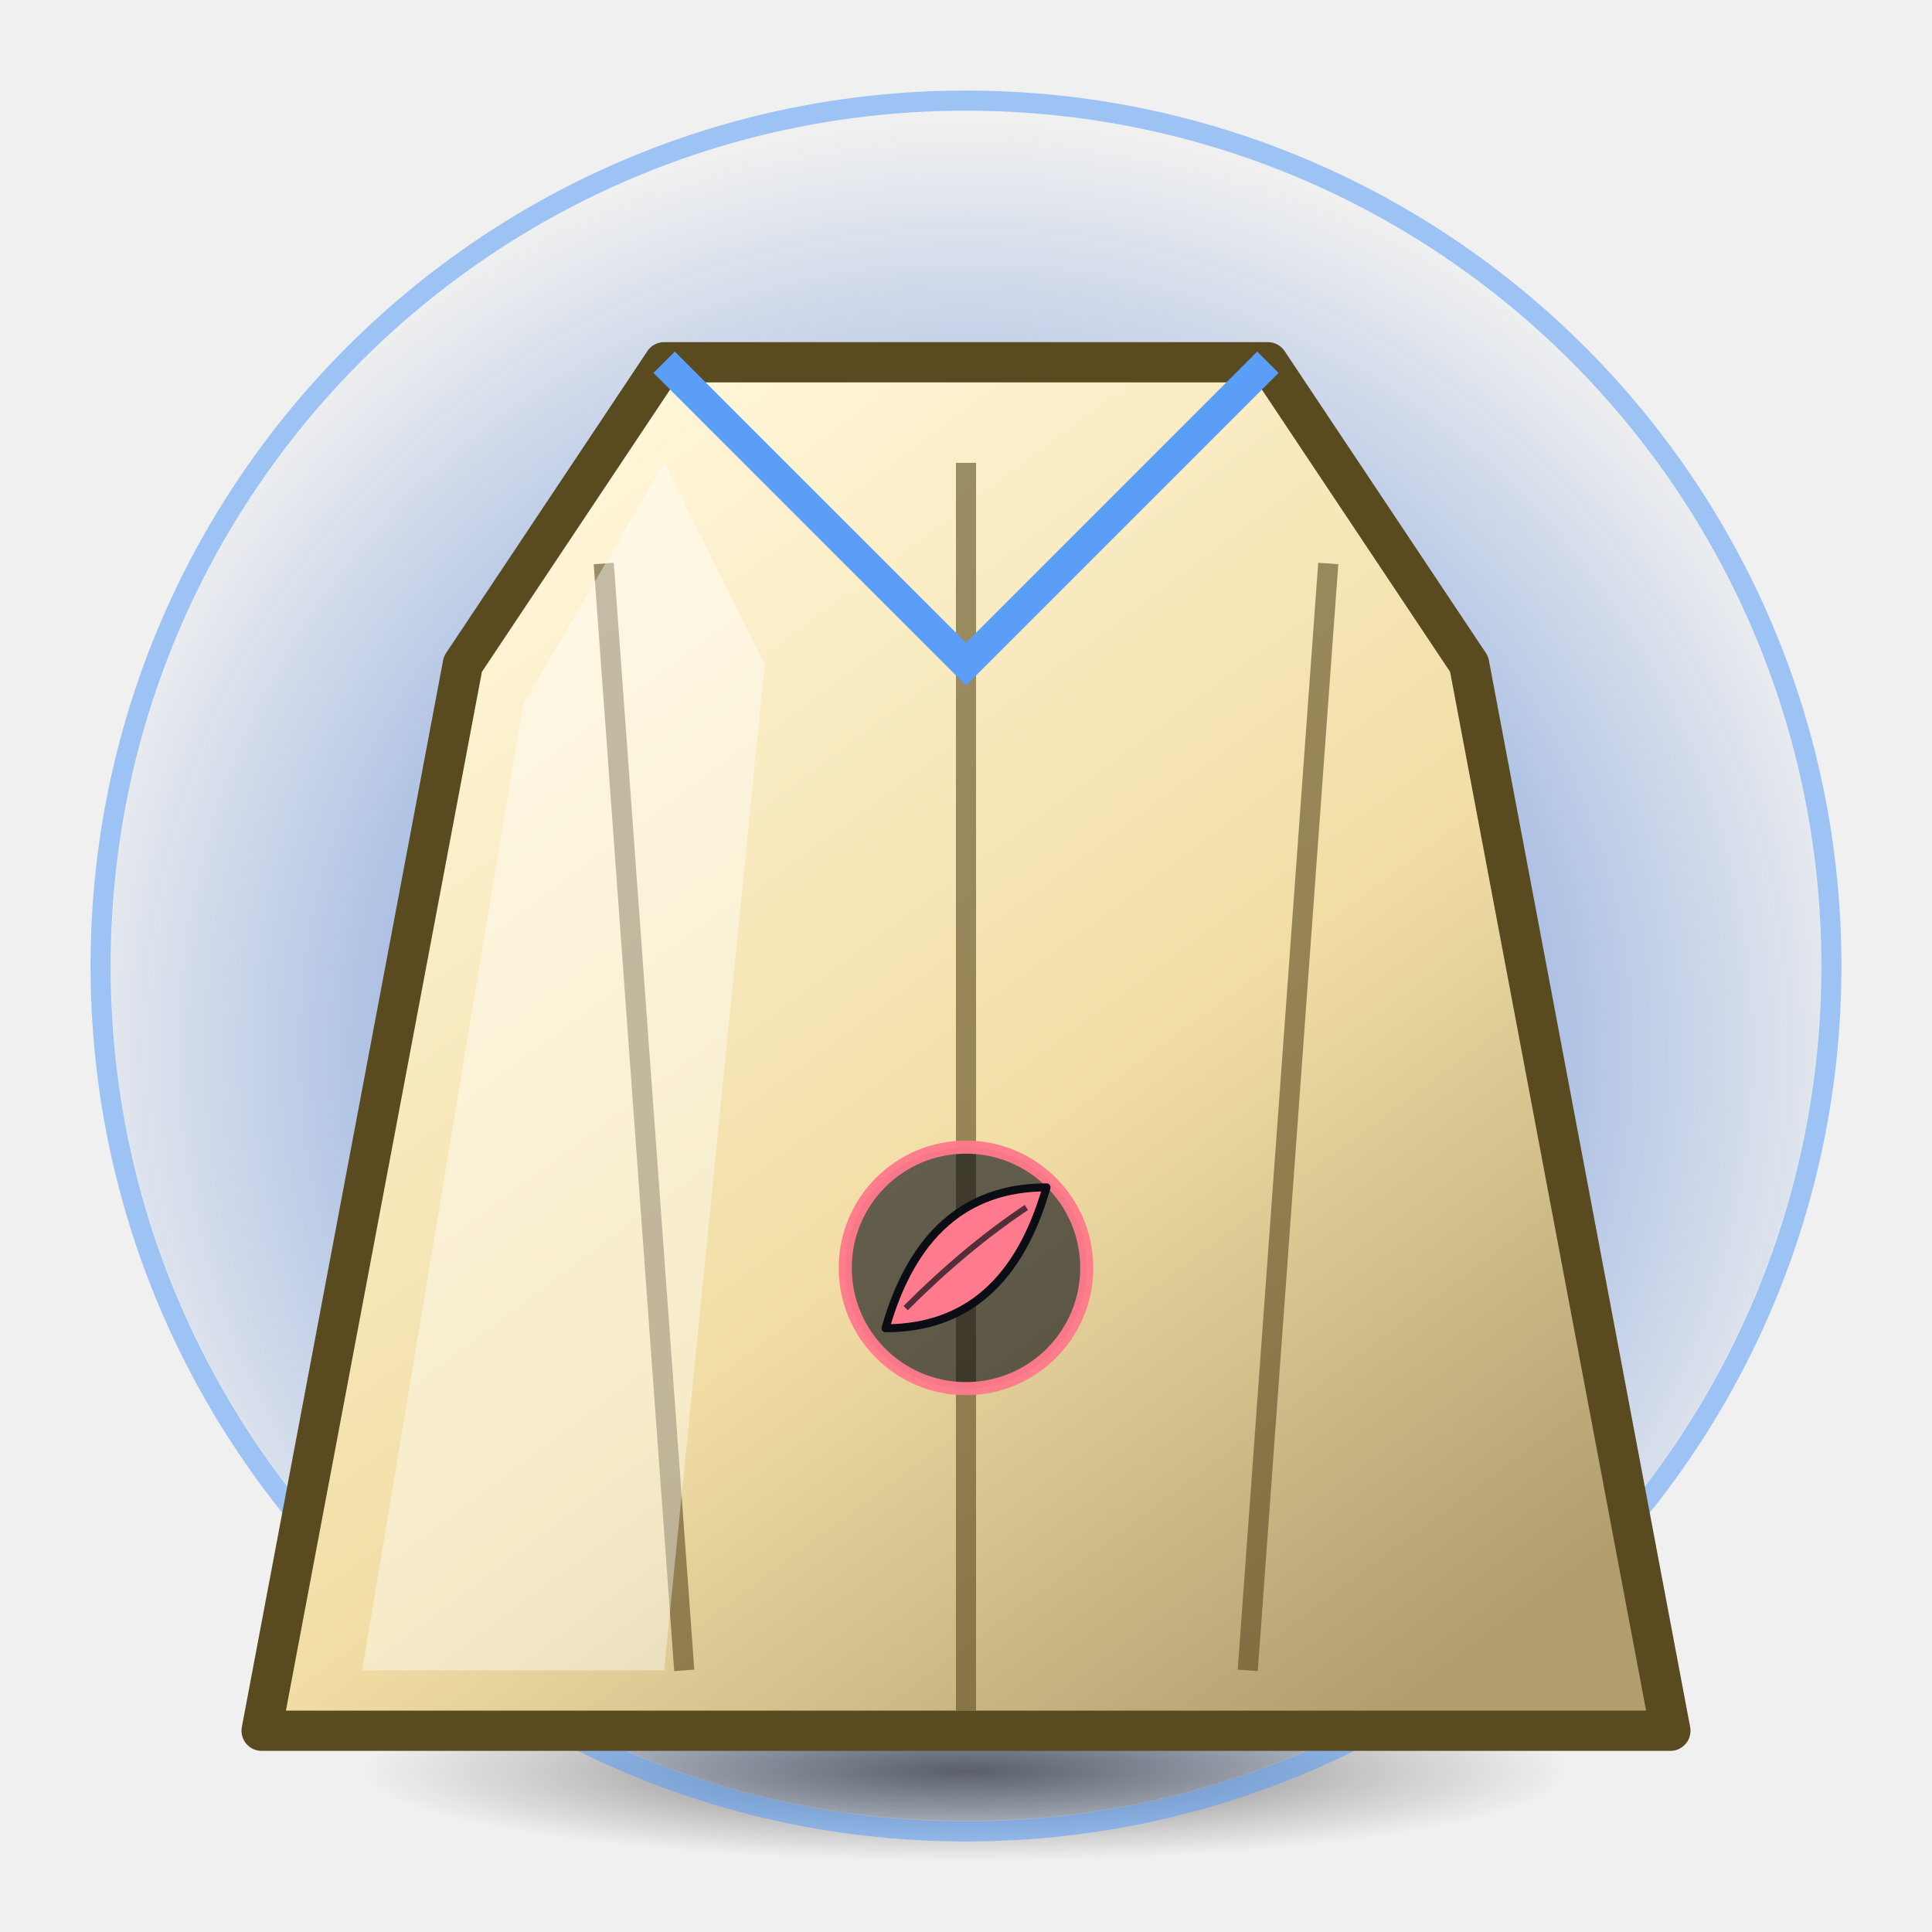
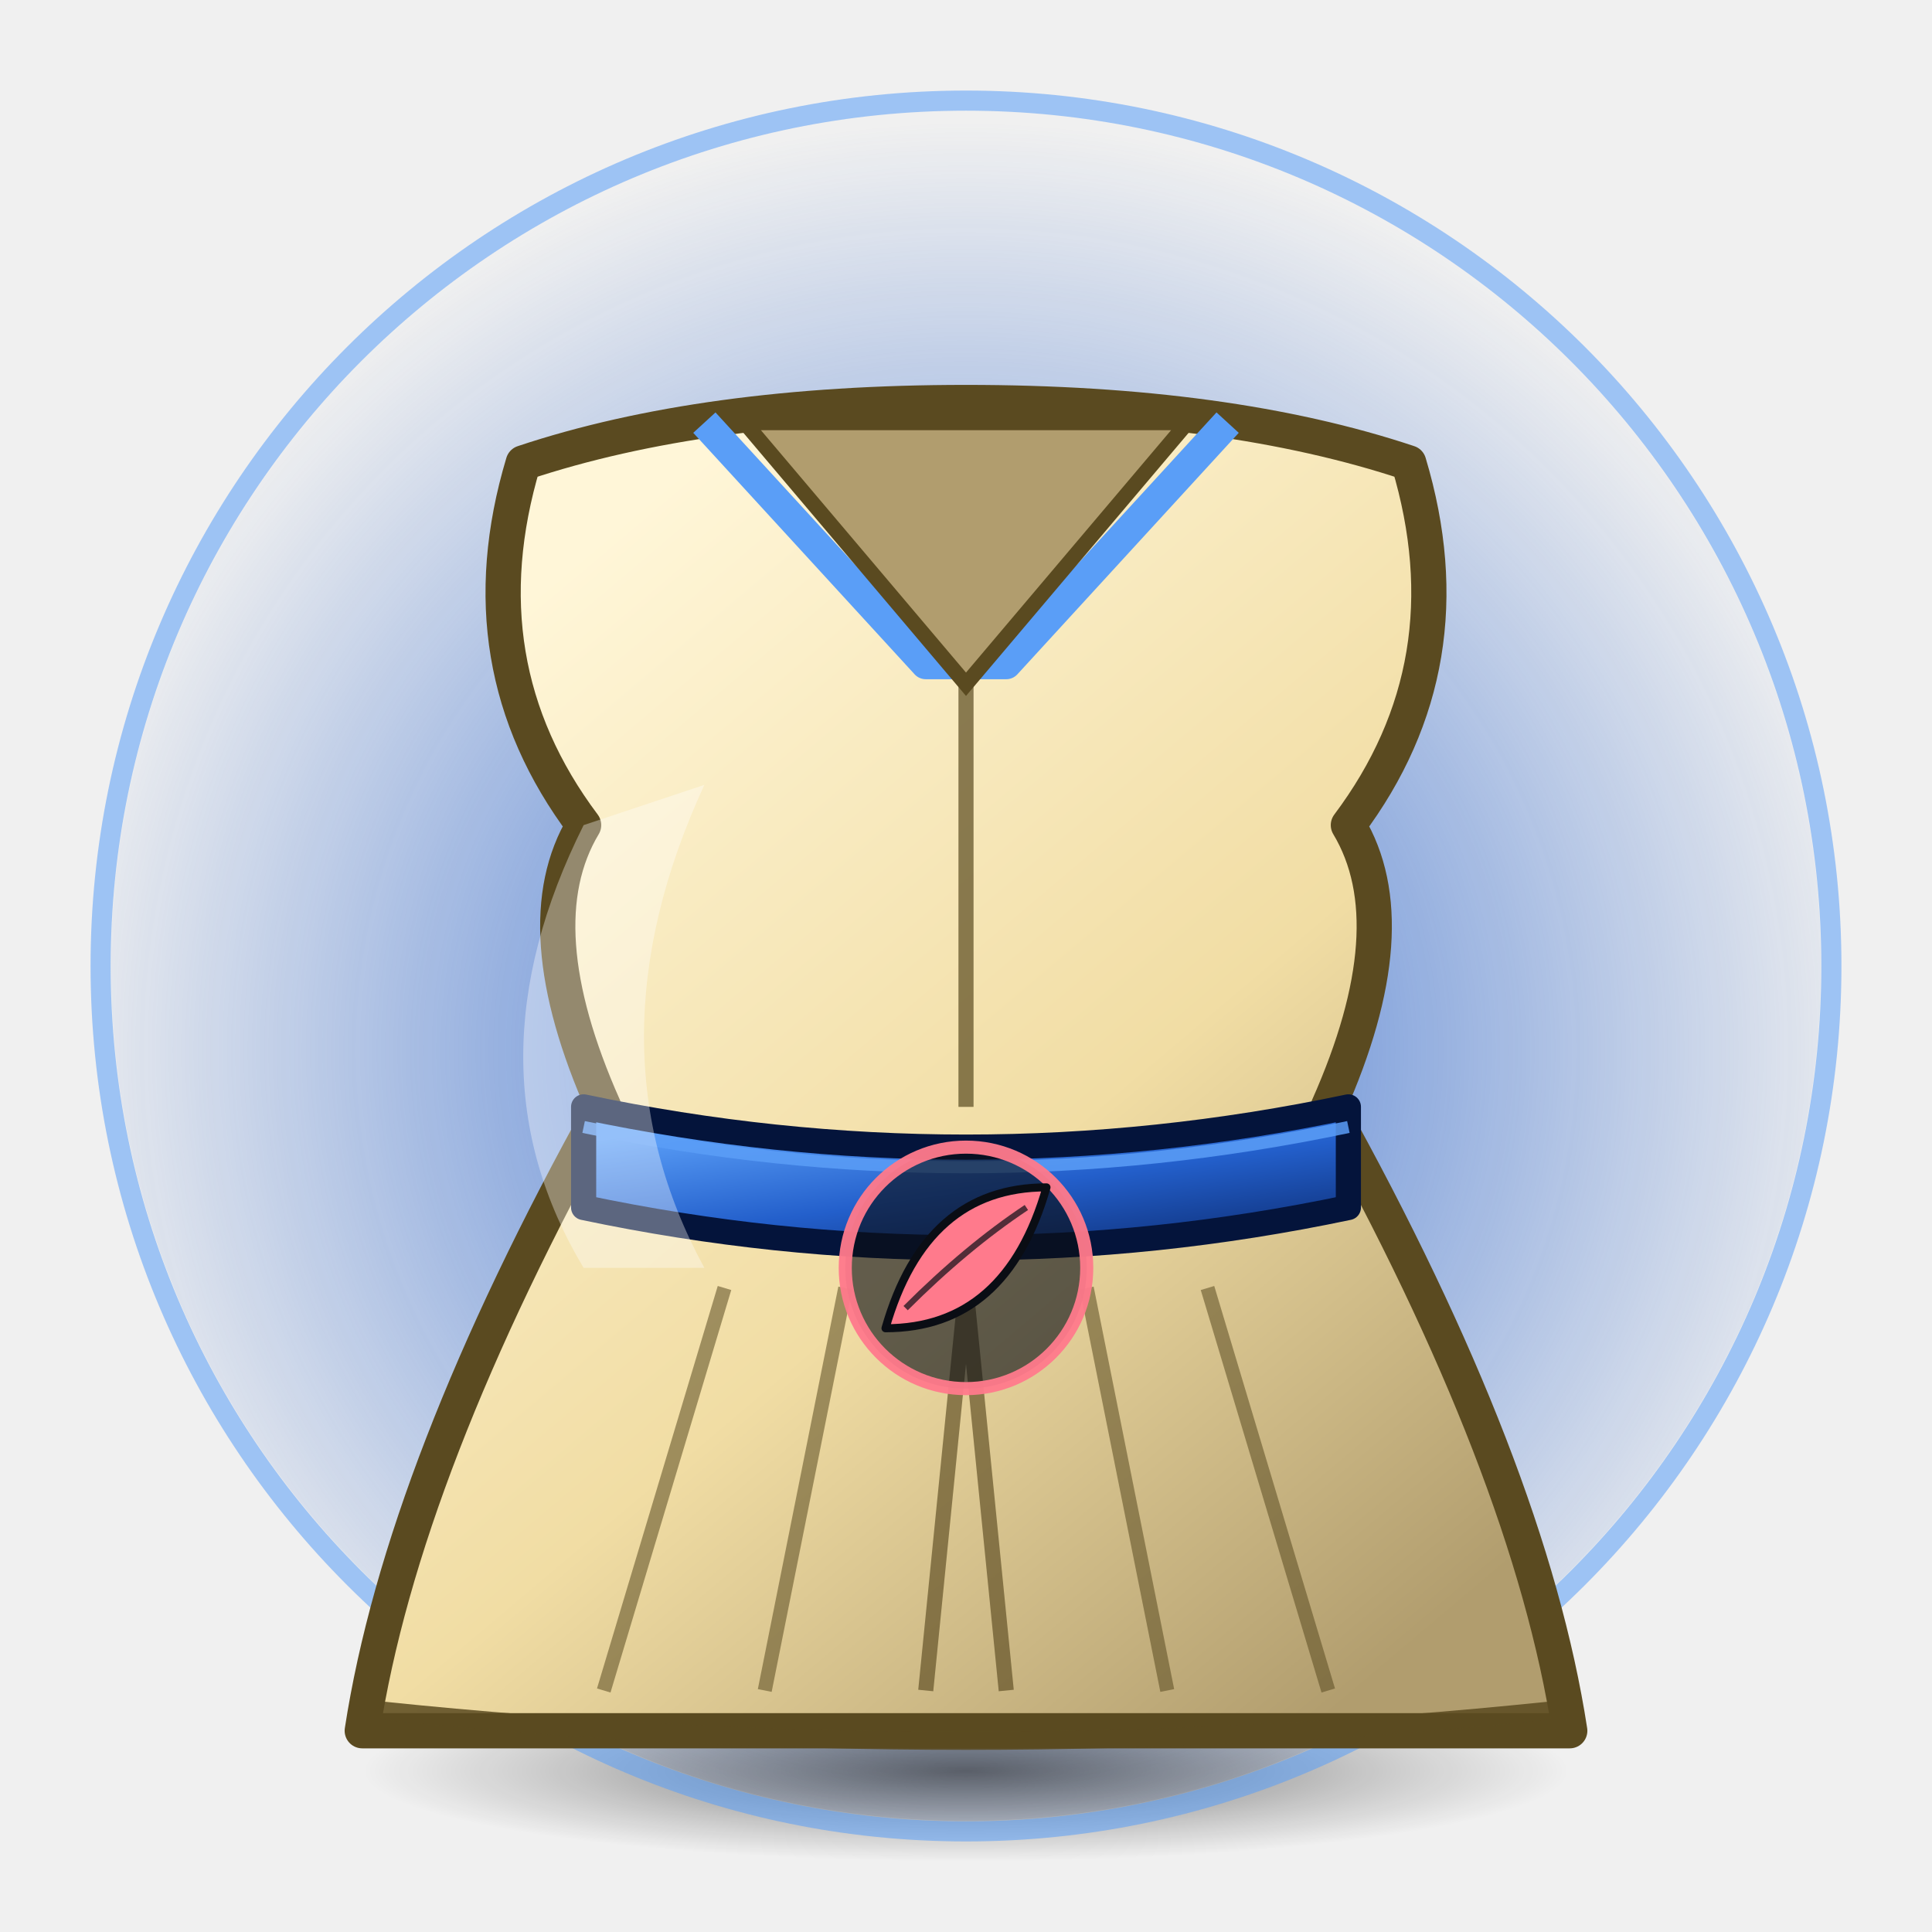
<svg xmlns="http://www.w3.org/2000/svg" viewBox="0 0 192 192" width="192" height="192" shape-rendering="geometricPrecision">
  <defs>
    <filter id="gk-shadow-soft" x="-30%" y="-30%" width="160%" height="160%">
      <feGaussianBlur in="SourceAlpha" stdDeviation="3" />
      <feOffset dx="0" dy="3" result="b" />
      <feComponentTransfer>
        <feFuncA type="linear" slope="0.55" />
      </feComponentTransfer>
      <feMerge>
        <feMergeNode />
        <feMergeNode in="SourceGraphic" />
      </feMerge>
    </filter>
    <filter id="gk-bevel" x="-10%" y="-10%" width="120%" height="120%">
      <feGaussianBlur in="SourceAlpha" stdDeviation="2" result="blur" />
      <feSpecularLighting in="blur" surfaceScale="3" specularConstant="0.6" specularExponent="20" lighting-color="#ffffff" result="spec">
        <feDistantLight azimuth="135" elevation="55" />
      </feSpecularLighting>
      <feComposite in="spec" in2="SourceAlpha" operator="in" result="specMasked" />
      <feComposite in="SourceGraphic" in2="specMasked" operator="arithmetic" k1="0" k2="1" k3="1" k4="0" />
    </filter>
    <linearGradient id="gk-gloss" x1="0" y1="0" x2="0.7" y2="0.9">
      <stop offset="0" stop-color="#FFFFFF" stop-opacity="0.85" />
      <stop offset="0.55" stop-color="#FFFFFF" stop-opacity="0.18" />
      <stop offset="1" stop-color="#FFFFFF" stop-opacity="0" />
    </linearGradient>
    <radialGradient id="gk-contact-shadow" cx="0.5" cy="0.5" r="0.5">
      <stop offset="0" stop-color="#000000" stop-opacity="0.55" />
      <stop offset="0.7" stop-color="#000000" stop-opacity="0.15" />
      <stop offset="1" stop-color="#000000" stop-opacity="0" />
    </radialGradient>
    <linearGradient id="gk-grad-wood" x1="0.2" y1="0.1" x2="0.85" y2="0.95">
      <stop offset="0" stop-color="#C99560" />
      <stop offset="0.55" stop-color="#A06A36" />
      <stop offset="1" stop-color="#6E4621" />
    </linearGradient>
    <radialGradient id="gk-rgrad-wood" cx="0.35" cy="0.25" r="0.85">
      <stop offset="0" stop-color="#C99560" />
      <stop offset="0.55" stop-color="#A06A36" />
      <stop offset="1" stop-color="#6E4621" />
    </radialGradient>
    <linearGradient id="gk-grad-stone" x1="0.2" y1="0.1" x2="0.85" y2="0.95">
      <stop offset="0" stop-color="#C9CCD4" />
      <stop offset="0.55" stop-color="#9298A4" />
      <stop offset="1" stop-color="#5E6471" />
    </linearGradient>
    <radialGradient id="gk-rgrad-stone" cx="0.35" cy="0.25" r="0.85">
      <stop offset="0" stop-color="#C9CCD4" />
      <stop offset="0.55" stop-color="#9298A4" />
      <stop offset="1" stop-color="#5E6471" />
    </radialGradient>
    <linearGradient id="gk-grad-brick" x1="0.2" y1="0.1" x2="0.85" y2="0.95">
      <stop offset="0" stop-color="#CE684D" />
      <stop offset="0.55" stop-color="#9C4231" />
      <stop offset="1" stop-color="#6A2618" />
    </linearGradient>
    <radialGradient id="gk-rgrad-brick" cx="0.35" cy="0.25" r="0.85">
      <stop offset="0" stop-color="#CE684D" />
      <stop offset="0.55" stop-color="#9C4231" />
      <stop offset="1" stop-color="#6A2618" />
    </radialGradient>
    <linearGradient id="gk-grad-thatch" x1="0.2" y1="0.1" x2="0.85" y2="0.95">
      <stop offset="0" stop-color="#E3B563" />
      <stop offset="0.55" stop-color="#B0832F" />
      <stop offset="1" stop-color="#79581B" />
    </linearGradient>
    <radialGradient id="gk-rgrad-thatch" cx="0.35" cy="0.25" r="0.85">
      <stop offset="0" stop-color="#E3B563" />
      <stop offset="0.55" stop-color="#B0832F" />
      <stop offset="1" stop-color="#79581B" />
    </radialGradient>
    <linearGradient id="gk-grad-steel" x1="0.2" y1="0.1" x2="0.85" y2="0.95">
      <stop offset="0" stop-color="#A0B0BE" />
      <stop offset="0.55" stop-color="#6F8190" />
      <stop offset="1" stop-color="#3F4D5A" />
    </linearGradient>
    <radialGradient id="gk-rgrad-steel" cx="0.35" cy="0.25" r="0.85">
      <stop offset="0" stop-color="#A0B0BE" />
      <stop offset="0.55" stop-color="#6F8190" />
      <stop offset="1" stop-color="#3F4D5A" />
    </radialGradient>
    <linearGradient id="gk-grad-iron" x1="0.2" y1="0.1" x2="0.85" y2="0.95">
      <stop offset="0" stop-color="#6B7080" />
      <stop offset="0.55" stop-color="#43485A" />
      <stop offset="1" stop-color="#21253A" />
    </linearGradient>
    <radialGradient id="gk-rgrad-iron" cx="0.35" cy="0.25" r="0.85">
      <stop offset="0" stop-color="#6B7080" />
      <stop offset="0.55" stop-color="#43485A" />
      <stop offset="1" stop-color="#21253A" />
    </radialGradient>
    <linearGradient id="gk-grad-copper" x1="0.2" y1="0.1" x2="0.85" y2="0.95">
      <stop offset="0" stop-color="#E2A172" />
      <stop offset="0.55" stop-color="#B36839" />
      <stop offset="1" stop-color="#7A3F1B" />
    </linearGradient>
    <radialGradient id="gk-rgrad-copper" cx="0.35" cy="0.25" r="0.85">
      <stop offset="0" stop-color="#E2A172" />
      <stop offset="0.55" stop-color="#B36839" />
      <stop offset="1" stop-color="#7A3F1B" />
    </radialGradient>
    <linearGradient id="gk-grad-gold" x1="0.2" y1="0.1" x2="0.85" y2="0.95">
      <stop offset="0" stop-color="#FFD970" />
      <stop offset="0.55" stop-color="#E5AC1F" />
      <stop offset="1" stop-color="#9F7505" />
    </linearGradient>
    <radialGradient id="gk-rgrad-gold" cx="0.35" cy="0.25" r="0.85">
      <stop offset="0" stop-color="#FFD970" />
      <stop offset="0.55" stop-color="#E5AC1F" />
      <stop offset="1" stop-color="#9F7505" />
    </radialGradient>
    <linearGradient id="gk-grad-ruby" x1="0.2" y1="0.1" x2="0.85" y2="0.95">
      <stop offset="0" stop-color="#FF7A8C" />
      <stop offset="0.55" stop-color="#D62E48" />
      <stop offset="1" stop-color="#8C1428" />
    </linearGradient>
    <radialGradient id="gk-rgrad-ruby" cx="0.35" cy="0.25" r="0.85">
      <stop offset="0" stop-color="#FF7A8C" />
      <stop offset="0.55" stop-color="#D62E48" />
      <stop offset="1" stop-color="#8C1428" />
    </radialGradient>
    <linearGradient id="gk-grad-emerald" x1="0.2" y1="0.1" x2="0.85" y2="0.95">
      <stop offset="0" stop-color="#5BDD96" />
      <stop offset="0.55" stop-color="#1FA561" />
      <stop offset="1" stop-color="#0E6C3D" />
    </linearGradient>
    <radialGradient id="gk-rgrad-emerald" cx="0.35" cy="0.25" r="0.85">
      <stop offset="0" stop-color="#5BDD96" />
      <stop offset="0.55" stop-color="#1FA561" />
      <stop offset="1" stop-color="#0E6C3D" />
    </radialGradient>
    <linearGradient id="gk-grad-sapphire" x1="0.2" y1="0.1" x2="0.85" y2="0.95">
      <stop offset="0" stop-color="#5A9EF7" />
      <stop offset="0.55" stop-color="#235FCB" />
      <stop offset="1" stop-color="#103480" />
    </linearGradient>
    <radialGradient id="gk-rgrad-sapphire" cx="0.35" cy="0.25" r="0.85">
      <stop offset="0" stop-color="#5A9EF7" />
      <stop offset="0.55" stop-color="#235FCB" />
      <stop offset="1" stop-color="#103480" />
    </radialGradient>
    <linearGradient id="gk-grad-amethyst" x1="0.2" y1="0.1" x2="0.85" y2="0.95">
      <stop offset="0" stop-color="#B581FF" />
      <stop offset="0.55" stop-color="#7E47D6" />
      <stop offset="1" stop-color="#4C2289" />
    </linearGradient>
    <radialGradient id="gk-rgrad-amethyst" cx="0.35" cy="0.25" r="0.85">
      <stop offset="0" stop-color="#B581FF" />
      <stop offset="0.55" stop-color="#7E47D6" />
      <stop offset="1" stop-color="#4C2289" />
    </radialGradient>
    <linearGradient id="gk-grad-leaf" x1="0.2" y1="0.1" x2="0.85" y2="0.95">
      <stop offset="0" stop-color="#7BD15A" />
      <stop offset="0.55" stop-color="#3D9226" />
      <stop offset="1" stop-color="#1F5712" />
    </linearGradient>
    <radialGradient id="gk-rgrad-leaf" cx="0.35" cy="0.25" r="0.85">
      <stop offset="0" stop-color="#7BD15A" />
      <stop offset="0.55" stop-color="#3D9226" />
      <stop offset="1" stop-color="#1F5712" />
    </radialGradient>
    <linearGradient id="gk-grad-sky" x1="0.2" y1="0.1" x2="0.85" y2="0.95">
      <stop offset="0" stop-color="#A8D9FF" />
      <stop offset="0.55" stop-color="#5FA8E8" />
      <stop offset="1" stop-color="#2C6BB0" />
    </linearGradient>
    <radialGradient id="gk-rgrad-sky" cx="0.35" cy="0.25" r="0.85">
      <stop offset="0" stop-color="#A8D9FF" />
      <stop offset="0.55" stop-color="#5FA8E8" />
      <stop offset="1" stop-color="#2C6BB0" />
    </radialGradient>
    <linearGradient id="gk-grad-dark" x1="0.2" y1="0.1" x2="0.85" y2="0.95">
      <stop offset="0" stop-color="#3A4250" />
      <stop offset="0.55" stop-color="#222937" />
      <stop offset="1" stop-color="#10141C" />
    </linearGradient>
    <radialGradient id="gk-rgrad-dark" cx="0.35" cy="0.25" r="0.85">
      <stop offset="0" stop-color="#3A4250" />
      <stop offset="0.55" stop-color="#222937" />
      <stop offset="1" stop-color="#10141C" />
    </radialGradient>
    <linearGradient id="gk-grad-cream" x1="0.2" y1="0.1" x2="0.85" y2="0.95">
      <stop offset="0" stop-color="#FFF6D8" />
      <stop offset="0.55" stop-color="#F1DDA4" />
      <stop offset="1" stop-color="#B19D6E" />
    </linearGradient>
    <radialGradient id="gk-rgrad-cream" cx="0.35" cy="0.25" r="0.85">
      <stop offset="0" stop-color="#FFF6D8" />
      <stop offset="0.55" stop-color="#F1DDA4" />
      <stop offset="1" stop-color="#B19D6E" />
    </radialGradient>
    <radialGradient id="gk-rarity-common" cx="0.5" cy="0.55" r="0.55">
      <stop offset="0" stop-color="#9298A4" stop-opacity="0.85" />
      <stop offset="0.6" stop-color="#9298A4" stop-opacity="0.35" />
      <stop offset="1" stop-color="#9298A4" stop-opacity="0" />
    </radialGradient>
    <radialGradient id="gk-rarity-uncommon" cx="0.5" cy="0.55" r="0.55">
      <stop offset="0" stop-color="#3D9226" stop-opacity="0.85" />
      <stop offset="0.6" stop-color="#3D9226" stop-opacity="0.35" />
      <stop offset="1" stop-color="#3D9226" stop-opacity="0" />
    </radialGradient>
    <radialGradient id="gk-rarity-rare" cx="0.5" cy="0.55" r="0.55">
      <stop offset="0" stop-color="#235FCB" stop-opacity="0.85" />
      <stop offset="0.6" stop-color="#235FCB" stop-opacity="0.35" />
      <stop offset="1" stop-color="#235FCB" stop-opacity="0" />
    </radialGradient>
    <radialGradient id="gk-rarity-epic" cx="0.5" cy="0.55" r="0.55">
      <stop offset="0" stop-color="#7E47D6" stop-opacity="0.85" />
      <stop offset="0.6" stop-color="#7E47D6" stop-opacity="0.35" />
      <stop offset="1" stop-color="#7E47D6" stop-opacity="0" />
    </radialGradient>
    <radialGradient id="gk-rarity-legendary" cx="0.5" cy="0.55" r="0.55">
      <stop offset="0" stop-color="#E5AC1F" stop-opacity="0.85" />
      <stop offset="0.6" stop-color="#E5AC1F" stop-opacity="0.35" />
      <stop offset="1" stop-color="#E5AC1F" stop-opacity="0" />
    </radialGradient>
    <radialGradient id="gk-rarity-mythic" cx="0.5" cy="0.55" r="0.55">
      <stop offset="0" stop-color="#D62E48" stop-opacity="0.85" />
      <stop offset="0.6" stop-color="#D62E48" stop-opacity="0.35" />
      <stop offset="1" stop-color="#D62E48" stop-opacity="0" />
    </radialGradient>
  </defs>
  <ellipse cx="96" cy="96" rx="84.96" ry="84.96" fill="url(#gk-rarity-rare)" />
  <ellipse cx="96" cy="176" rx="60" ry="9" fill="url(#gk-contact-shadow)" />
  <circle cx="96" cy="96" r="86" fill="none" stroke="#5A9EF7" stroke-width="2" opacity="0.55" />
-   <path d="M 26 172          L 46 66          L 66 36          L 126 36          L 146 66          L 166 172 Z" fill="url(#gk-grad-cream)" stroke="#5A4A20" stroke-width="4" stroke-linejoin="round" />
-   <g stroke="#5A4A20" stroke-width="2" opacity="0.6" fill="none">
-     <path d="M 60 56 L 68 166" />
-     <path d="M 132 56 L 124 166" />
-     <path d="M 96 46 L 96 170" />
+   <path d="M 52 46          Q 46 66 58 82          Q 52 92 60 110          Q 40 146 36 172          L 156 172          Q 152 146 132 110          Q 140 92 134 82          Q 146 66 140 46          Q 122 40 96 40          Q 70 40 52 46 Z" fill="url(#gk-grad-cream)" stroke="#5A4A20" stroke-width="3.5" stroke-linejoin="round" />
+   <path d="M 58 110          Q 96 118 134 110          L 134 120          Q 96 128 58 120 Z" fill="url(#gk-grad-sapphire)" stroke="#04143B" stroke-width="2.5" stroke-linejoin="round" />
+   <path d="M 58 112 Q 96 120 134 112" fill="none" stroke="#5A9EF7" stroke-width="1.2" opacity="0.85" />
+   <path d="M 96 46 L 96 110" stroke="#5A4A20" stroke-width="1.5" opacity="0.7" />
+   <path d="M 96 128 L 92 168 M 96 128 L 100 168" stroke="#5A4A20" stroke-width="1.5" opacity="0.65" />
+   <g stroke="#5A4A20" stroke-width="1.4" opacity="0.55" fill="none">
+     <path d="M 72 128 L 60 168" />
+     <path d="M 84 128 L 76 168" />
+     <path d="M 108 128 L 116 168" />
+     <path d="M 120 128 L 132 168" />
  </g>
-   <path d="M 66 36 L 96 66 L 126 36" fill="none" stroke="#5A9EF7" stroke-width="3" />
-   <path d="M 36 166 L 52 70 L 66 46 L 76 66 L 66 166 Z" fill="#FFFFFF" opacity="0.4" />
+   <path d="M 38 170 Q 96 176 154 170" fill="none" stroke="#5A4A20" stroke-width="1.8" opacity="0.85" />
+   <path d="M 70 42 L 92 66          L 100 66 L 122 42" fill="none" stroke="#5A9EF7" stroke-width="3" stroke-linejoin="round" />
+   <path d="M 74 42 L 96 68 L 118 42 Z" fill="#B19D6E" stroke="#5A4A20" stroke-width="1.5" />
+   <path d="M 58 82          Q 46 106 58 126          L 70 126          Q 58 104 70 78 Z" fill="#FFFFFF" opacity="0.35" />
  <circle cx="96" cy="126" r="12" fill="#0A0D14" opacity="0.62" />
  <circle cx="96" cy="126" r="12" fill="none" stroke="#FF7A8C" stroke-width="1.3" opacity="0.95" />
  <path d="M 88 132 Q 92 118 104 118 Q 100 132 88 132 Z" fill="#FF7A8C" stroke="#0A0D14" stroke-width="0.8" stroke-linejoin="round" />
  <path d="M 90 130 Q 96 124 102 120" fill="none" stroke="#0A0D14" stroke-width="0.6" opacity="0.7" />
</svg>
